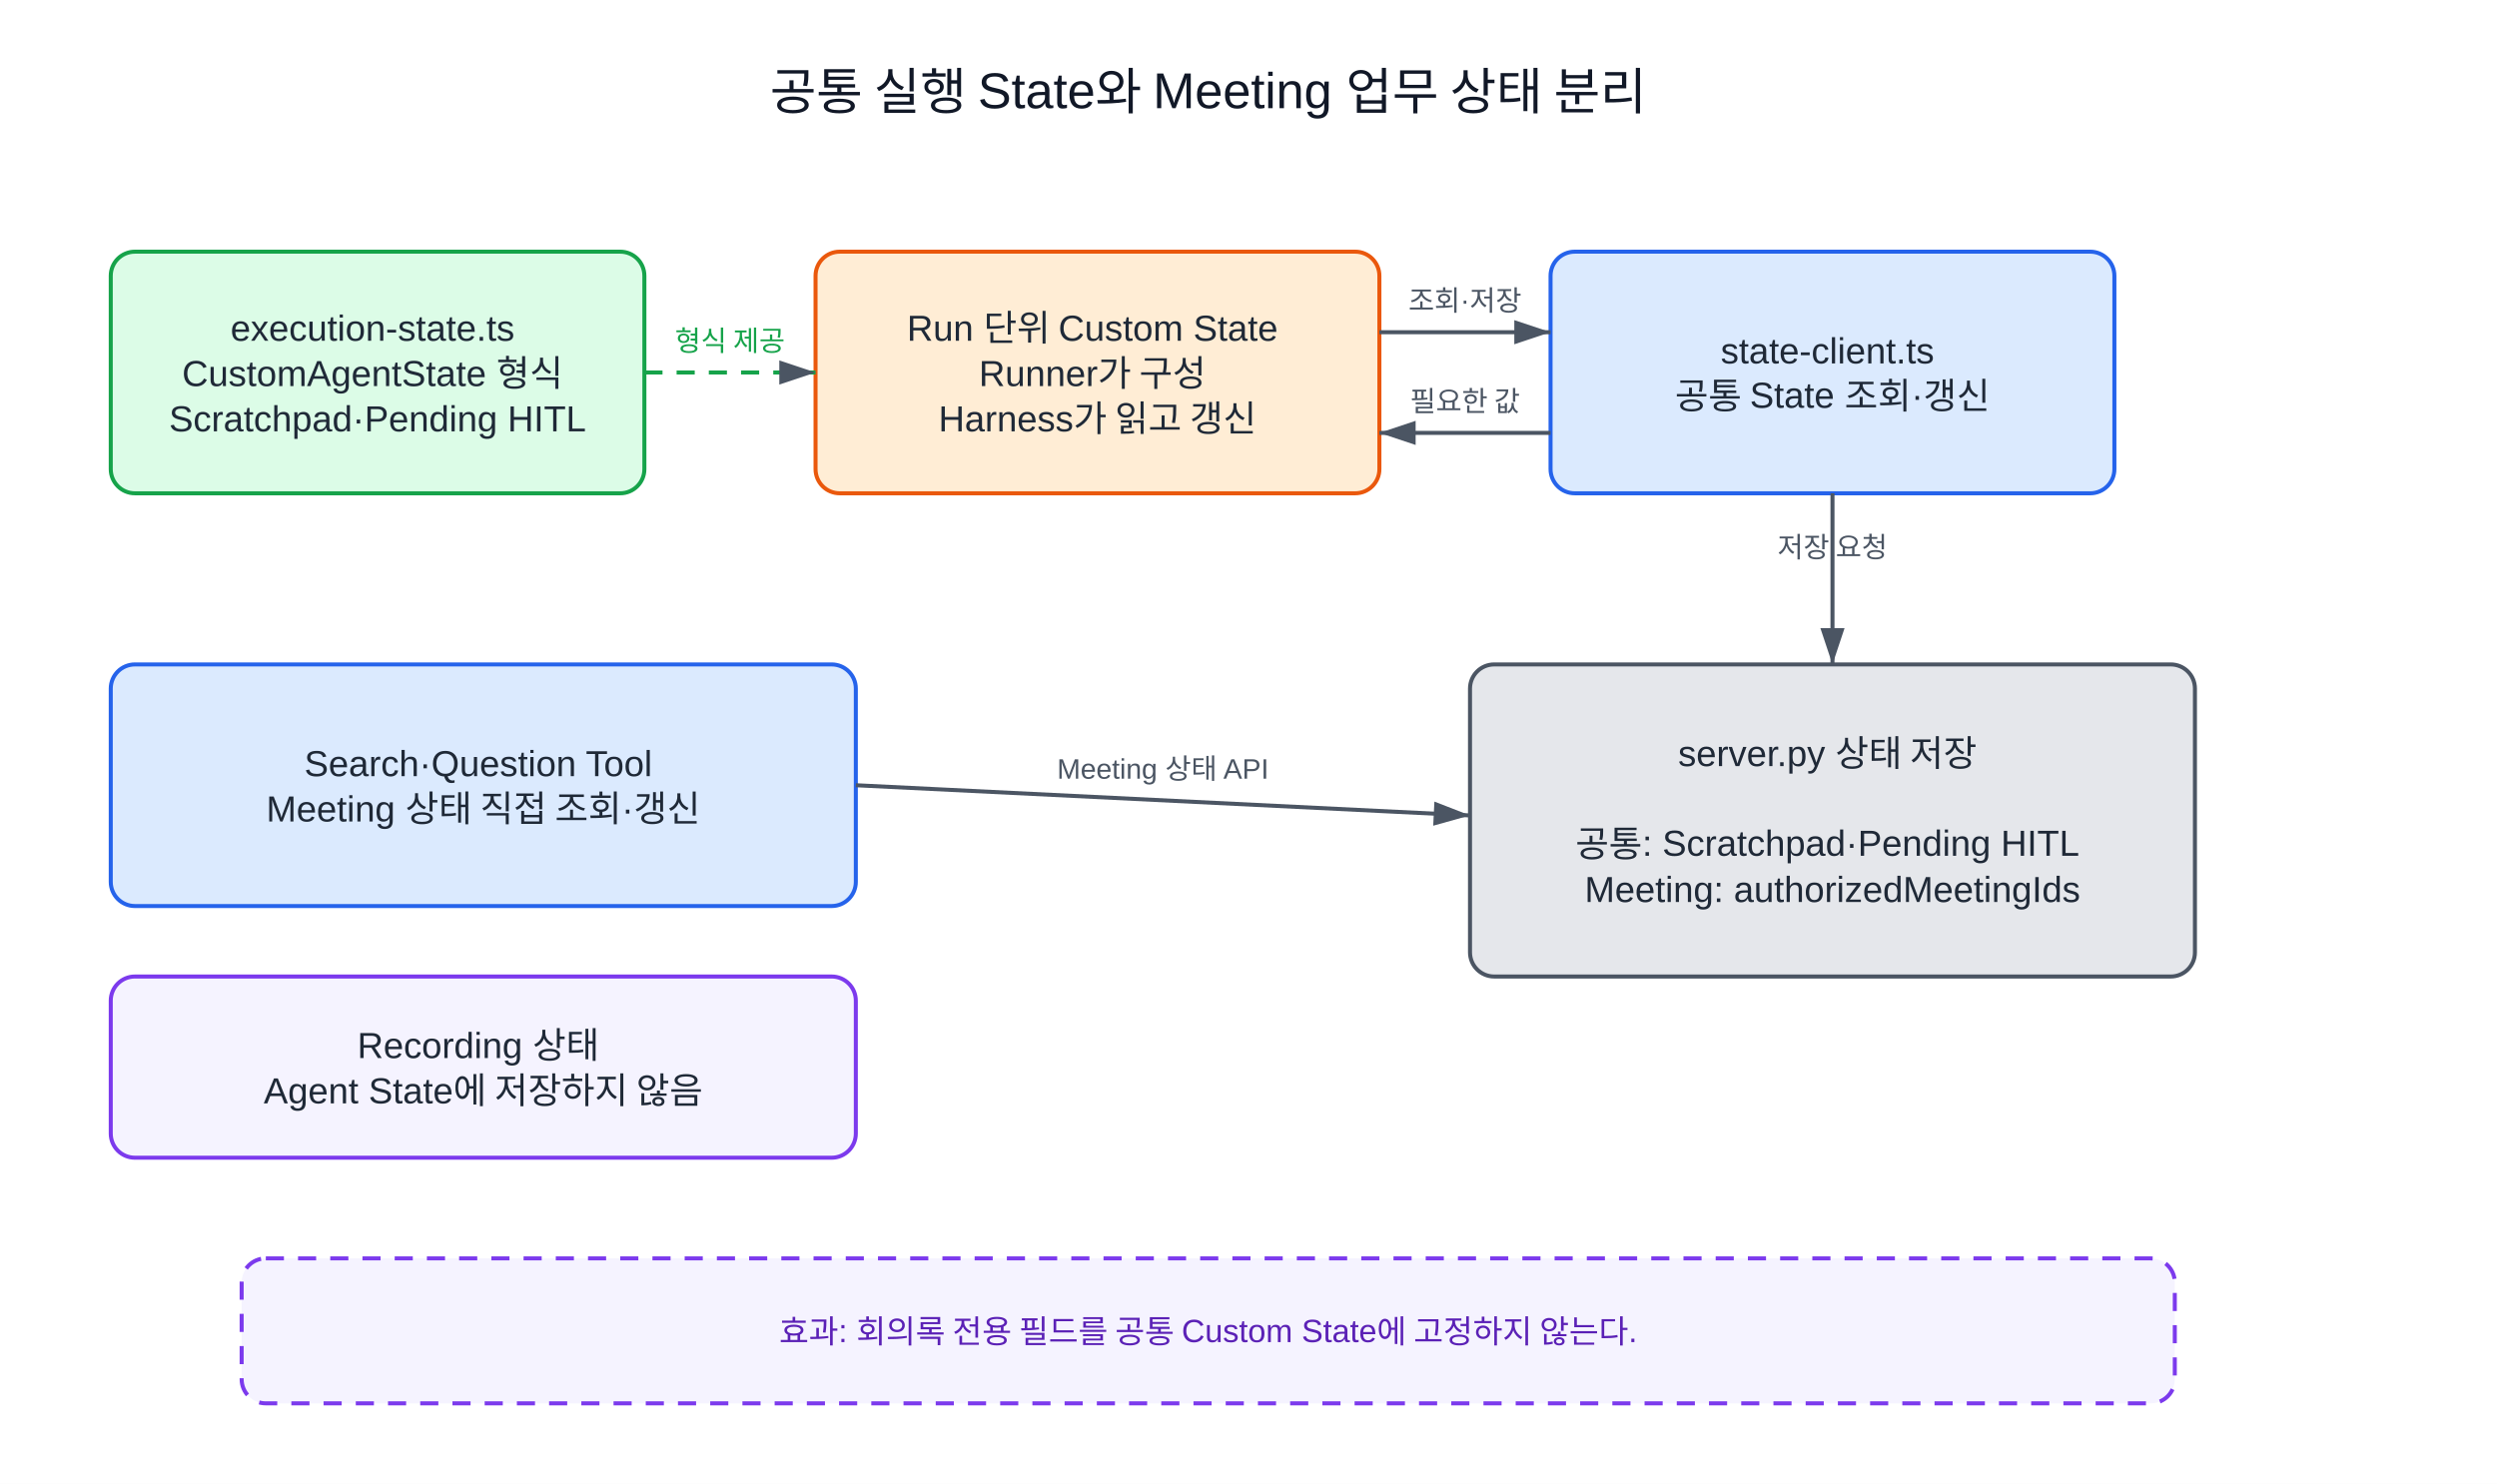
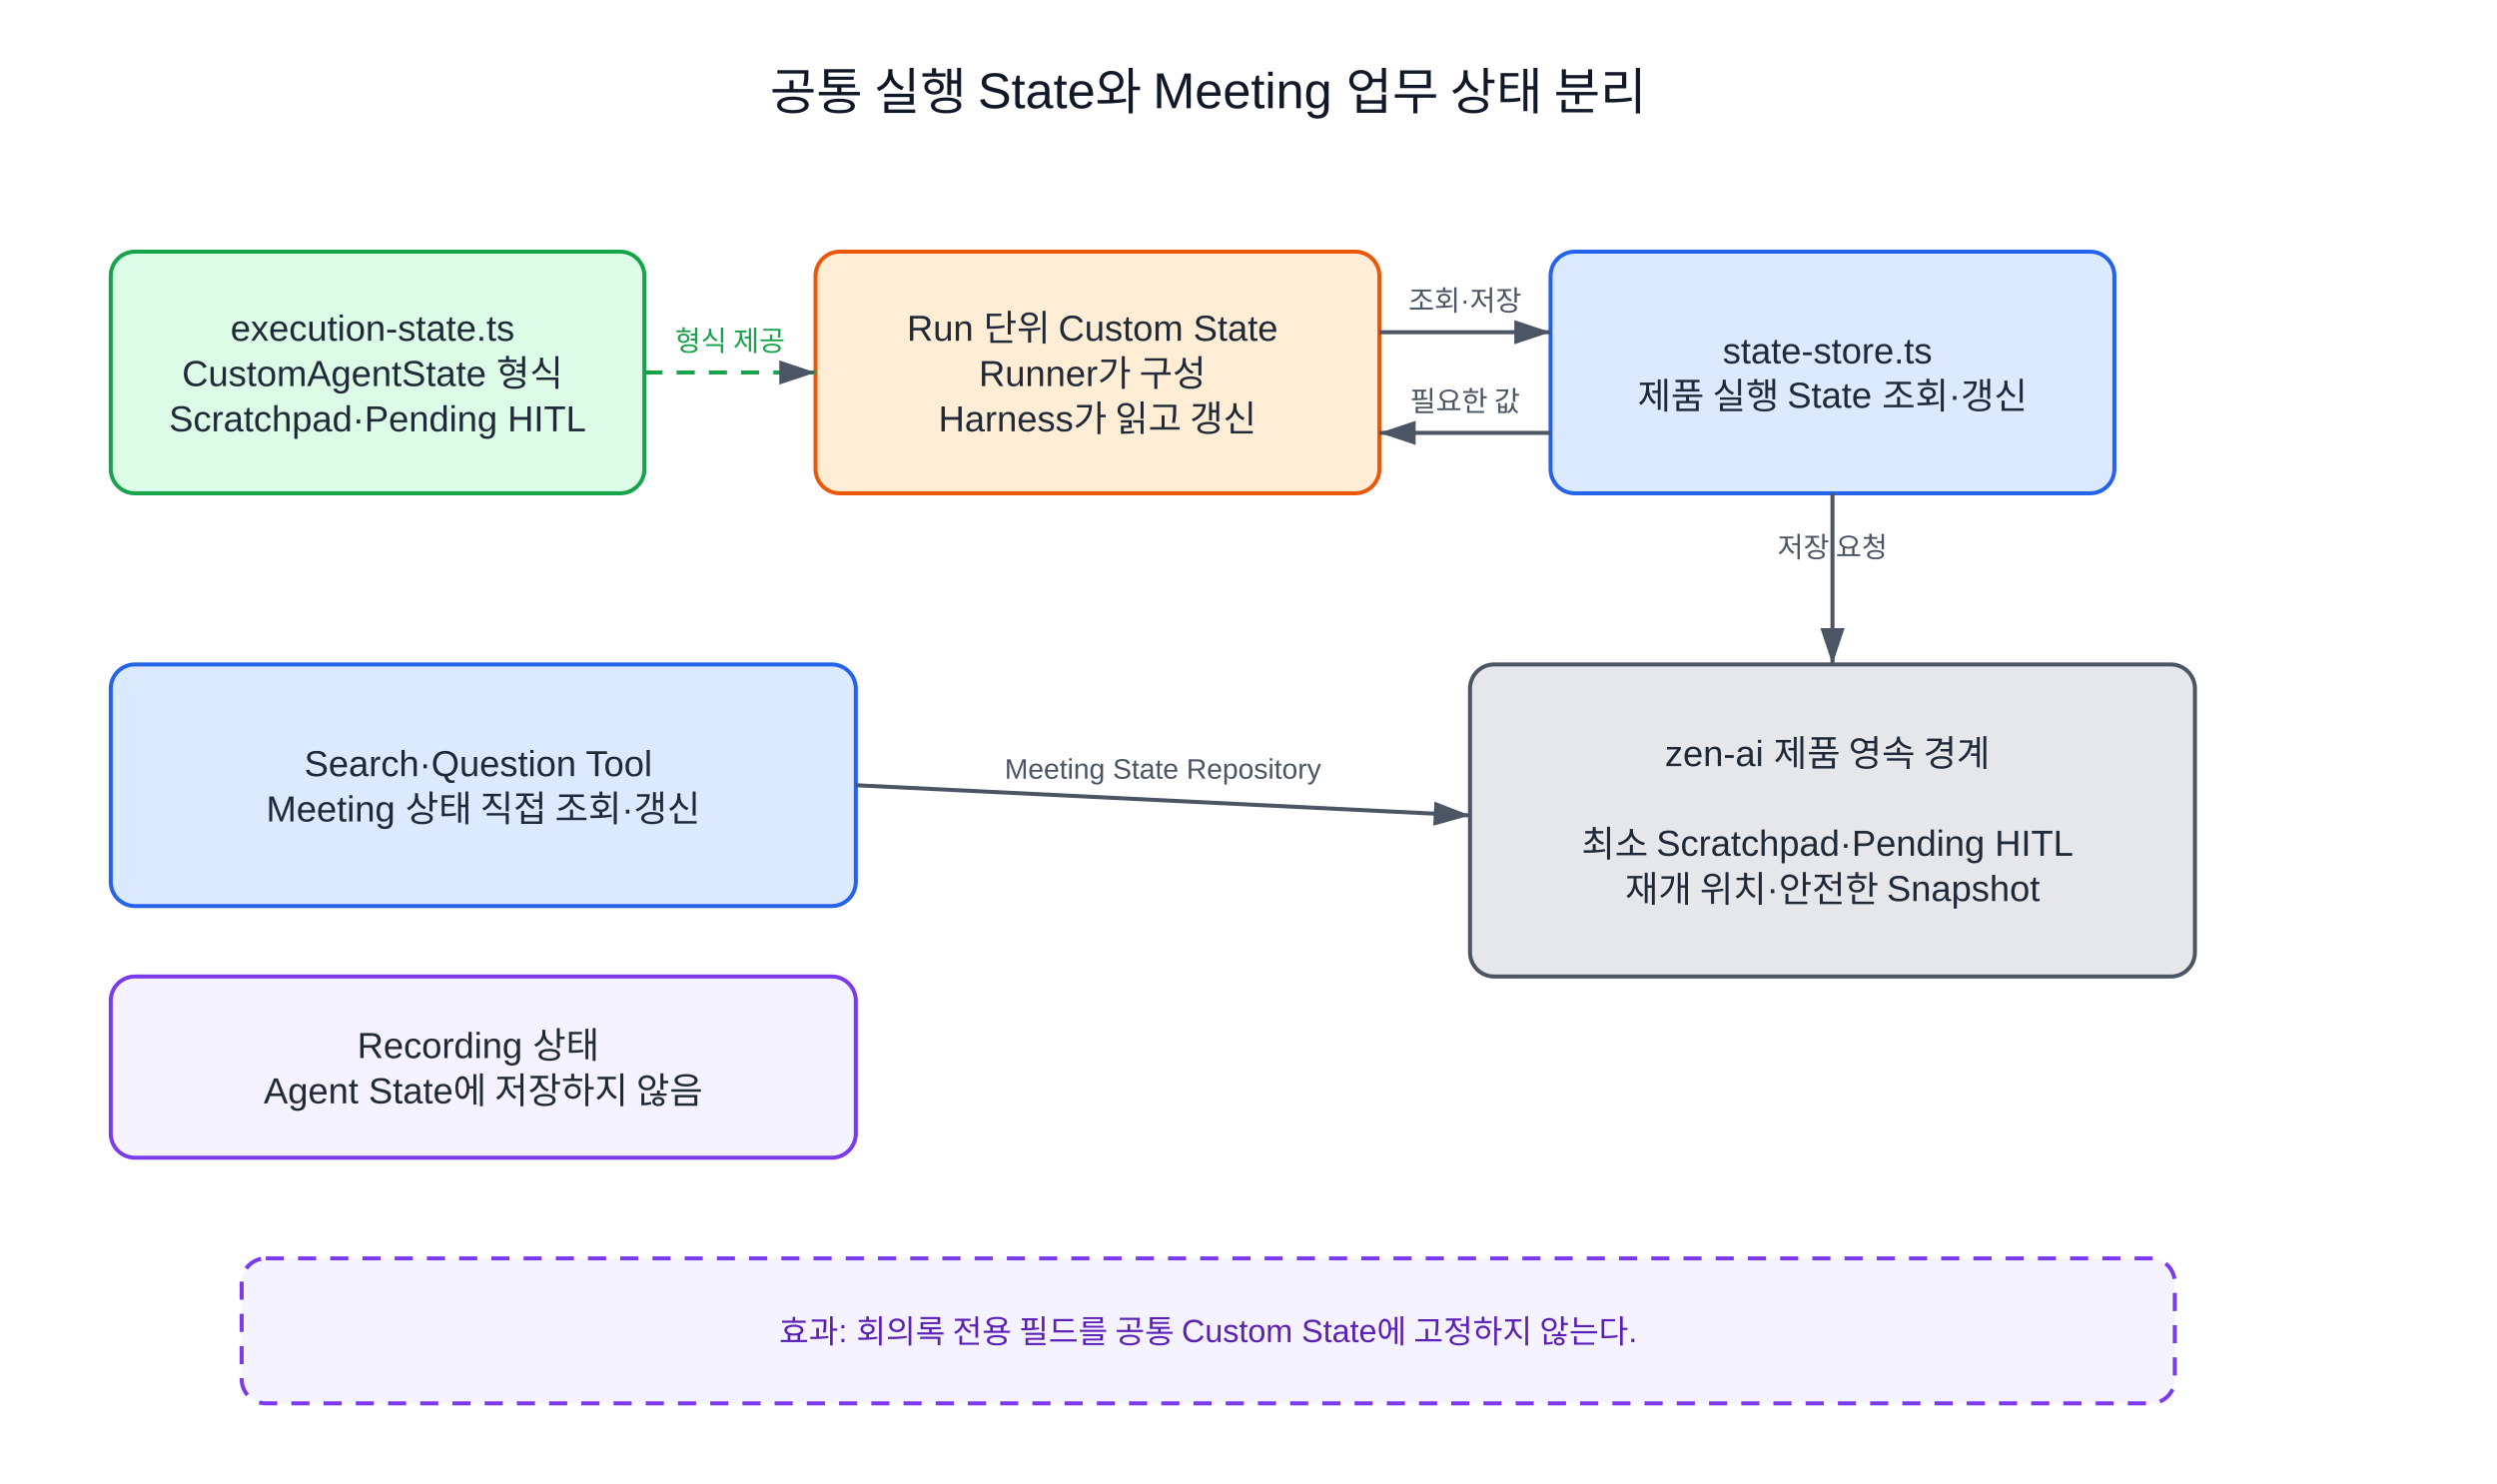
<svg xmlns="http://www.w3.org/2000/svg" width="1240" height="737" viewBox="0 0 1240 737">
  <defs>
    <marker id="arrowhead" markerWidth="10" markerHeight="10" refX="9" refY="3" orient="auto" markerUnits="strokeWidth">
      <path d="M0,0 L0,6 L9,3 z" fill="#4b5563" />
    </marker>
  </defs>
  <rect width="100%" height="100%" fill="#ffffff" />
  <text font-family="Malgun Gothic, Arial, sans-serif" font-size="25" font-weight="400" text-anchor="middle" fill="#111827">
    <tspan x="600" y="54.375">공통 실행 State와 Meeting 업무 상태 분리</tspan>
  </text>
  <rect x="55" y="125" width="265" height="120" rx="12" fill="#dcfce7" stroke="#16a34a" stroke-width="2" />
  <text font-family="Malgun Gothic, Arial, sans-serif" font-size="18" font-weight="400" text-anchor="middle" fill="#1f2937">
    <tspan x="187.5" y="169.25">execution-state.ts</tspan>
    <tspan x="187.5" y="191.75">CustomAgentState 형식</tspan>
    <tspan x="187.5" y="214.25">Scratchpad·Pending HITL</tspan>
  </text>
  <rect x="405" y="125" width="280" height="120" rx="12" fill="#ffedd5" stroke="#ea580c" stroke-width="2" />
  <text font-family="Malgun Gothic, Arial, sans-serif" font-size="18" font-weight="400" text-anchor="middle" fill="#1f2937">
    <tspan x="545" y="169.25">Run 단위 Custom State</tspan>
    <tspan x="545" y="191.75">Runner가 구성</tspan>
    <tspan x="545" y="214.25">Harness가 읽고 갱신</tspan>
  </text>
  <rect x="770" y="125" width="280" height="120" rx="12" fill="#dbeafe" stroke="#2563eb" stroke-width="2" />
  <text font-family="Malgun Gothic, Arial, sans-serif" font-size="18" font-weight="400" text-anchor="middle" fill="#1f2937">
-     <tspan x="910" y="180.5">state-client.ts</tspan>
-     <tspan x="910" y="203">공통 State 조회·갱신</tspan>
+     <tspan x="910" y="180.5">state-store.ts</tspan>
+     <tspan x="910" y="203">제품 실행 State 조회·갱신</tspan>
  </text>
  <rect x="730" y="330" width="360" height="155" rx="12" fill="#e5e7eb" stroke="#4b5563" stroke-width="2" />
  <text font-family="Malgun Gothic, Arial, sans-serif" font-size="18" font-weight="400" text-anchor="middle" fill="#1f2937">
-     <tspan x="910" y="380.5">server.py 상태 저장</tspan>
+     <tspan x="910" y="380.5">zen-ai 제품 영속 경계</tspan>
    <tspan x="910" y="403" />
-     <tspan x="910" y="425.5">공통: Scratchpad·Pending HITL</tspan>
-     <tspan x="910" y="448">Meeting: authorizedMeetingIds</tspan>
+     <tspan x="910" y="425.5">최소 Scratchpad·Pending HITL</tspan>
+     <tspan x="910" y="448">재개 위치·안전한 Snapshot</tspan>
  </text>
  <rect x="55" y="330" width="370" height="120" rx="12" fill="#dbeafe" stroke="#2563eb" stroke-width="2" />
  <text font-family="Malgun Gothic, Arial, sans-serif" font-size="18" font-weight="400" text-anchor="middle" fill="#1f2937">
    <tspan x="240" y="385.5">Search·Question Tool</tspan>
    <tspan x="240" y="408">Meeting 상태 직접 조회·갱신</tspan>
  </text>
  <rect x="55" y="485" width="370" height="90" rx="12" fill="#f5f3ff" stroke="#7c3aed" stroke-width="2" />
  <text font-family="Malgun Gothic, Arial, sans-serif" font-size="18" font-weight="400" text-anchor="middle" fill="#1f2937">
    <tspan x="240" y="525.5">Recording 상태</tspan>
    <tspan x="240" y="548">Agent State에 저장하지 않음</tspan>
  </text>
  <polyline points="320,185 405,185" fill="none" stroke="#16a34a" stroke-width="2" stroke-dasharray="9 7" marker-end="url(#arrowhead)" />
  <text font-family="Malgun Gothic, Arial, sans-serif" font-size="14" font-weight="400" text-anchor="middle" fill="#16a34a">
    <tspan x="362.5" y="174.25">형식 제공</tspan>
  </text>
  <polyline points="685,165 770,165" fill="none" stroke="#4b5563" stroke-width="2" marker-end="url(#arrowhead)" />
  <text font-family="Malgun Gothic, Arial, sans-serif" font-size="14" font-weight="400" text-anchor="middle" fill="#4b5563">
    <tspan x="727.5" y="154.25">조회·저장</tspan>
  </text>
  <polyline points="770,215 685,215" fill="none" stroke="#4b5563" stroke-width="2" marker-end="url(#arrowhead)" />
  <text font-family="Malgun Gothic, Arial, sans-serif" font-size="14" font-weight="400" text-anchor="middle" fill="#4b5563">
    <tspan x="727.5" y="204.25">필요한 값</tspan>
  </text>
  <polyline points="910,245 910,330" fill="none" stroke="#4b5563" stroke-width="2" marker-end="url(#arrowhead)" />
  <text font-family="Malgun Gothic, Arial, sans-serif" font-size="14" font-weight="400" text-anchor="middle" fill="#4b5563">
    <tspan x="910" y="276.75">저장 요청</tspan>
  </text>
  <polyline points="425,390 730,405" fill="none" stroke="#4b5563" stroke-width="2" marker-end="url(#arrowhead)" />
  <text font-family="Malgun Gothic, Arial, sans-serif" font-size="14" font-weight="400" text-anchor="middle" fill="#4b5563">
-     <tspan x="577.5" y="386.75">Meeting 상태 API</tspan>
+     <tspan x="577.5" y="386.75">Meeting State Repository</tspan>
  </text>
  <rect x="120" y="625" width="960" height="72" rx="12" fill="#f5f3ff" stroke="#7c3aed" stroke-width="2" stroke-dasharray="9 7" />
  <text font-family="Malgun Gothic, Arial, sans-serif" font-size="16" font-weight="400" text-anchor="middle" fill="#5b21b6">
    <tspan x="600" y="667">효과: 회의록 전용 필드를 공통 Custom State에 고정하지 않는다.</tspan>
  </text>
</svg>
